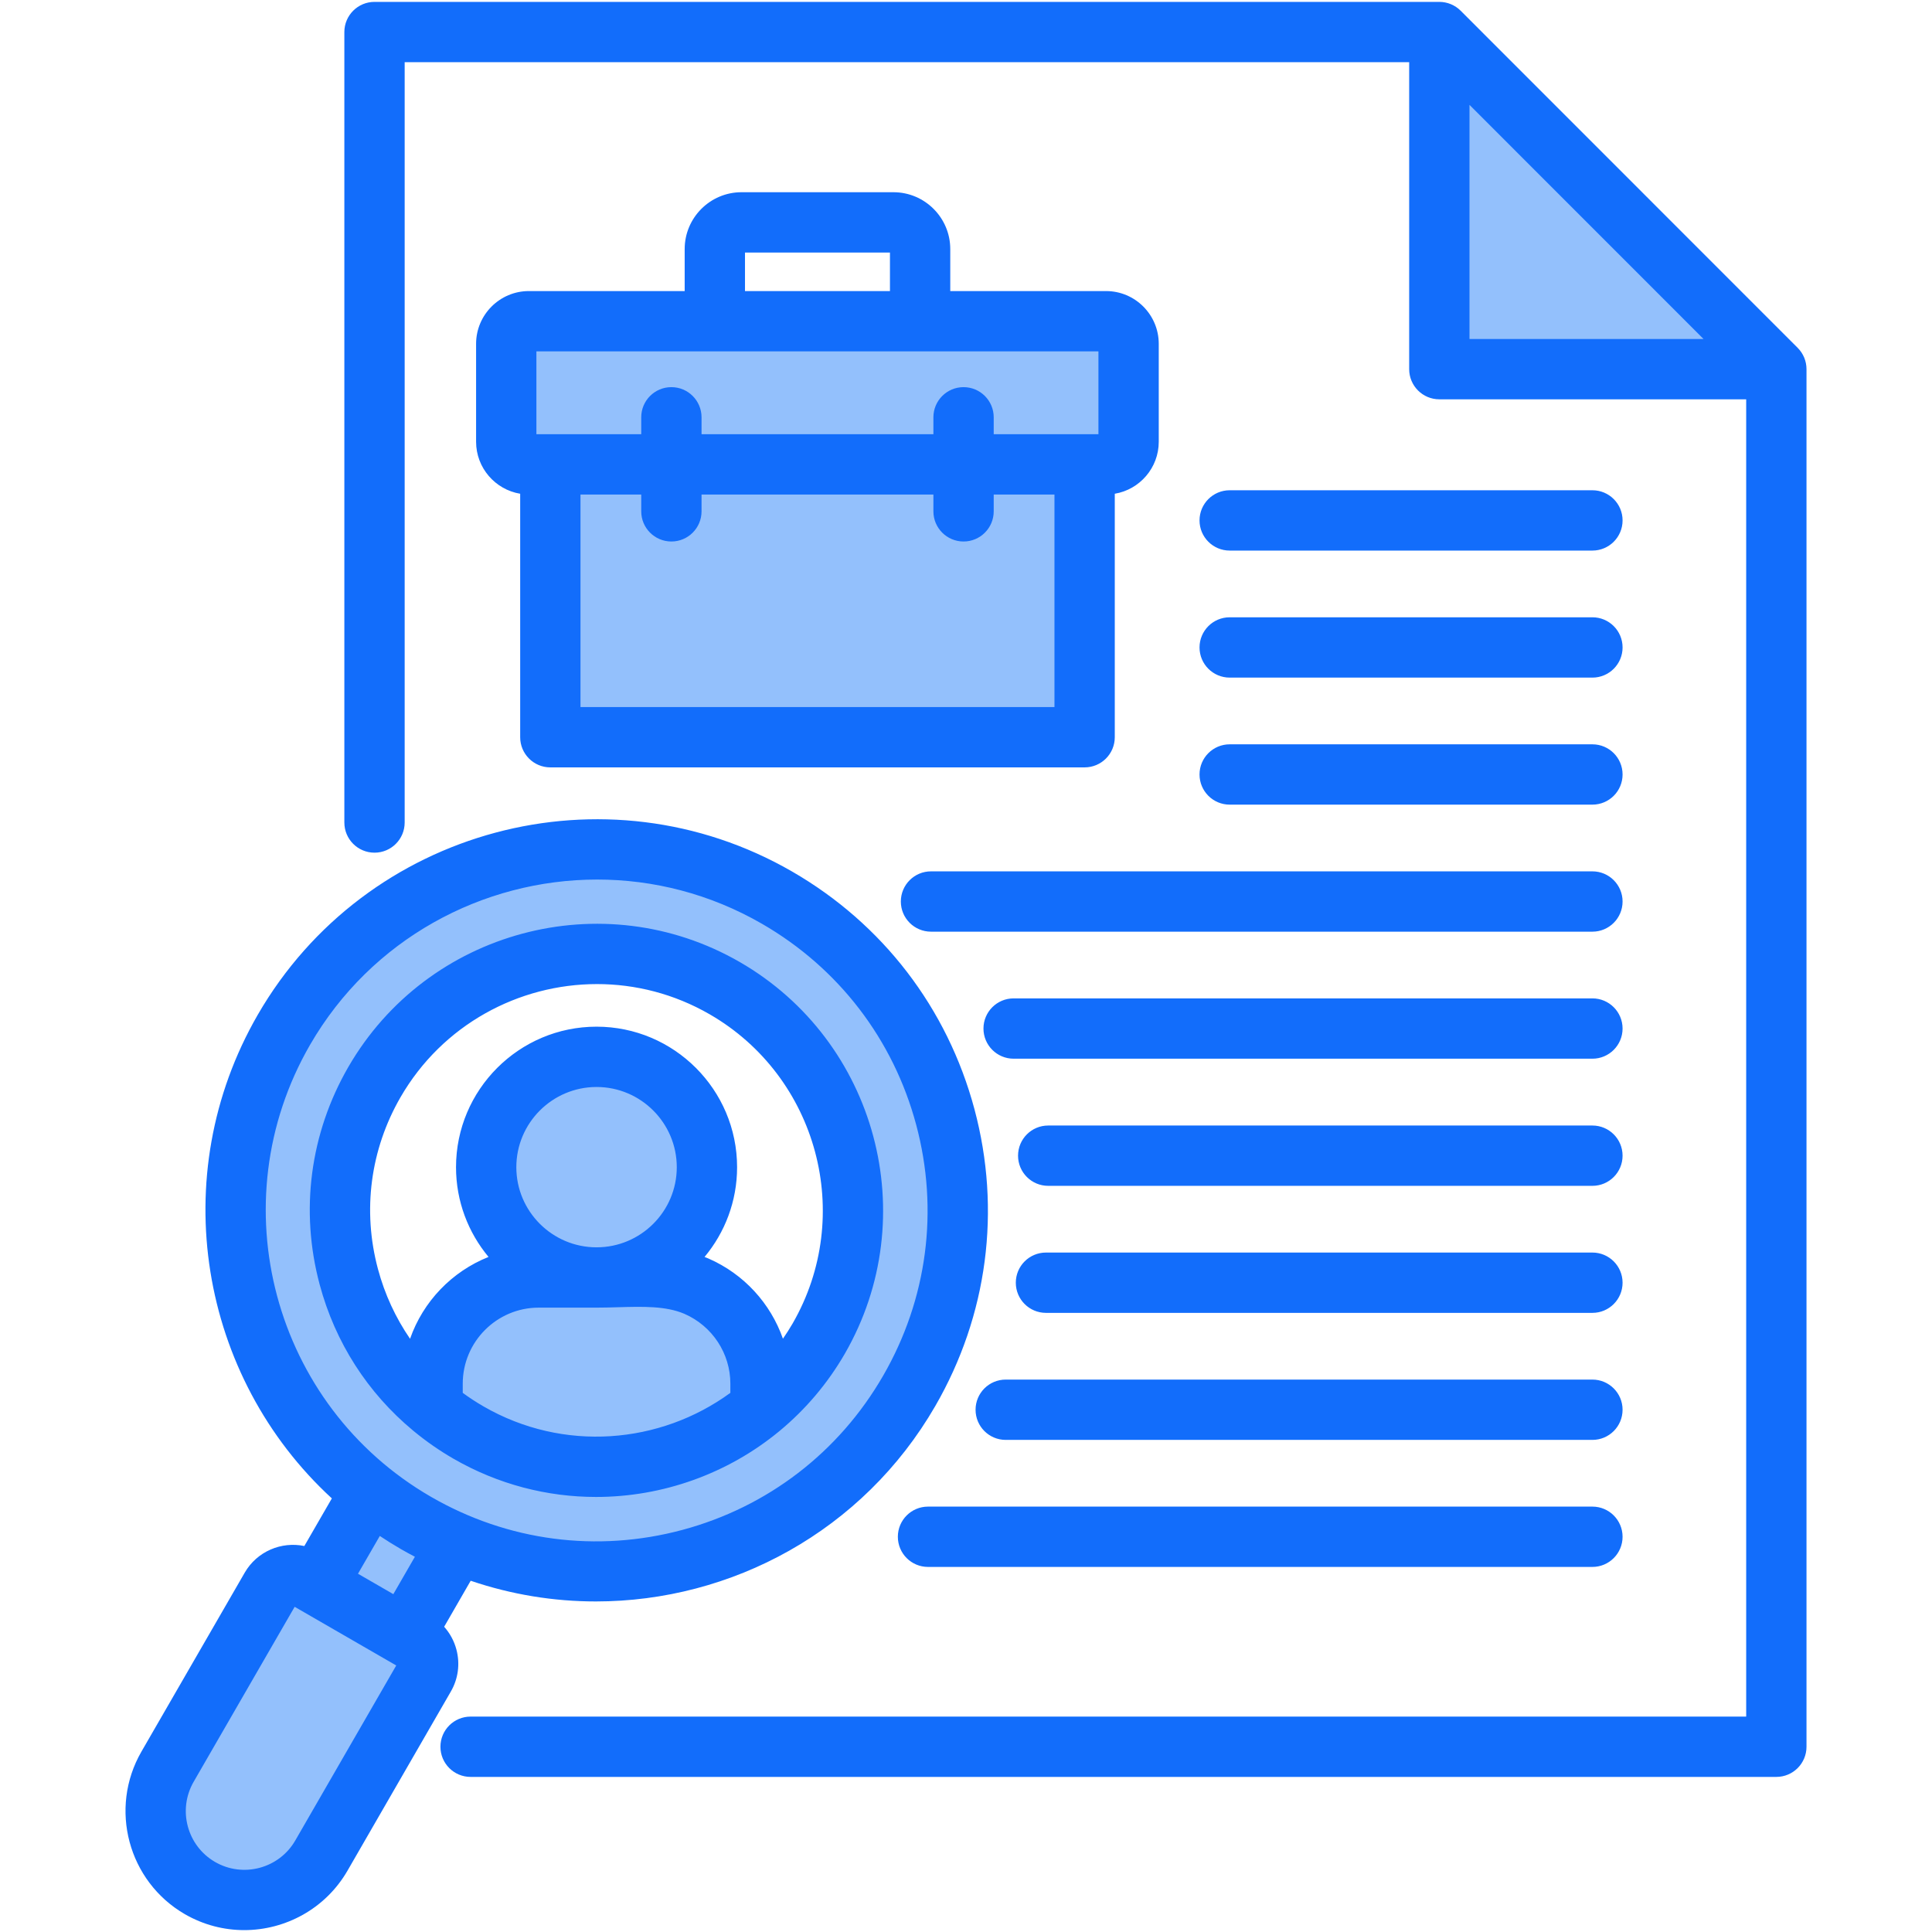
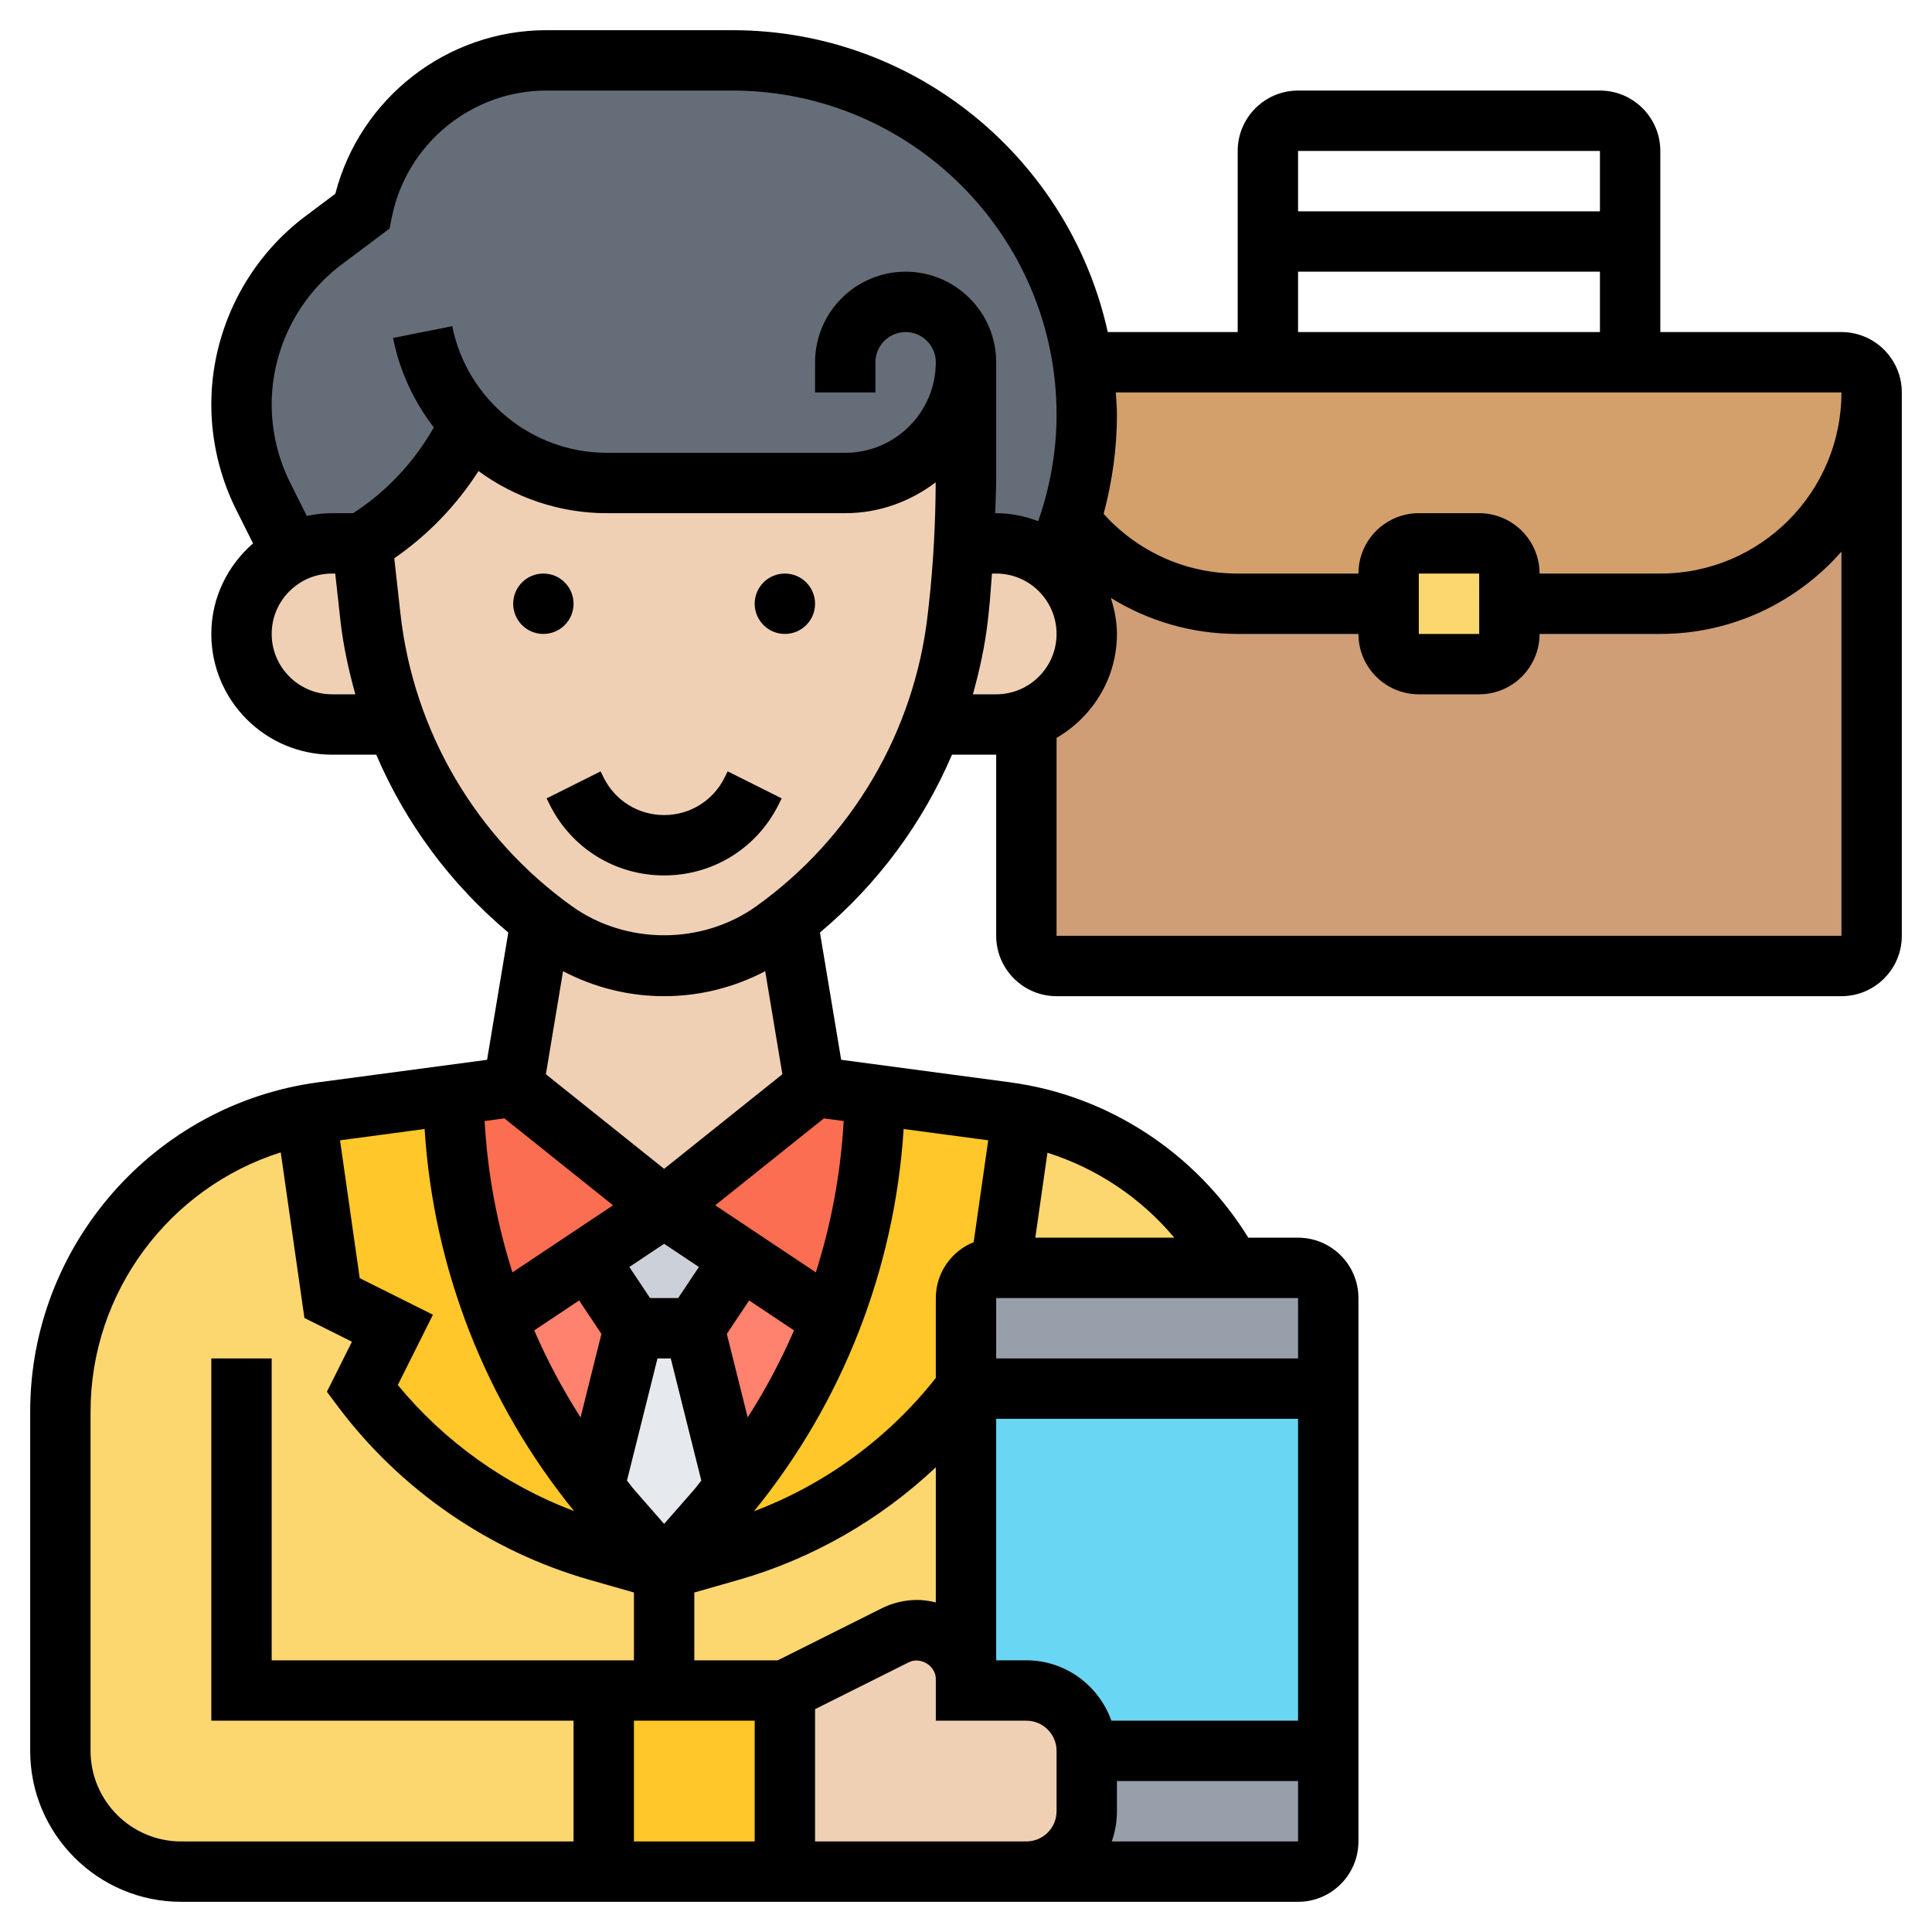
- <svg xmlns="http://www.w3.org/2000/svg" class="h-5 w-5" id="Layer_1" enable-background="new 0 0 512 512" viewBox="0 0 512 512">
+ <svg xmlns="http://www.w3.org/2000/svg" class="h-5 w-5" id="_x33_0" enable-background="new 0 0 64 64" height="512" viewBox="0 0 64 64" width="512">
  <g>
-     <path clip-rule="evenodd" d="m472 96.884h-89.836v-89.836z" fill="#93c0fc" fill-rule="evenodd" />
+     <g>
+       <g>
+         <path d="m32 12c0 2.21-1.79 4-4 4h-7.9c-1.76 0-3.38-.74-4.52-1.95-.72 1.5-1.82 2.78-3.21 3.7l-.37.25h-1c-.48 0-.94.12-1.34.32l-.94-1.89c-.47-.94-.72-1.98-.72-3.03 0-1.07.25-2.11.72-3.04.46-.93 1.14-1.76 2-2.4l1.28-.96c.29-1.46 1.07-2.7 2.15-3.59 1.09-.89 2.47-1.41 3.95-1.41h6.16c5.89 0 10.77 4.35 11.61 10 .09.57.13 1.15.13 1.74 0 1.2-.18 2.39-.54 3.53-.09.28-.19.56-.3.83l-.24.6c-.52-.44-1.19-.7-1.92-.7h-1.06c.04-.72.06-1.44.06-2.17z" fill="#656d78" />
+       </g>
+       <g>
+         <path d="m24.33 49.3v.01c-.2.24-.4.48-.6.71l-1.73 1.98-1.73-1.98c-.2-.23-.4-.47-.6-.71 0 0 0 0 0-.01l1.33-5.3h2z" fill="#e6e9ed" />
+       </g>
+       <g>
+         <path d="m24.54 41.69-1.54 2.31h-2l-1.54-2.31 2.54-1.69z" fill="#ccd1d9" />
+       </g>
+       <g>
+         <path d="m24.54 41.69 3.02 2.01c-.78 2.01-1.87 3.91-3.23 5.6l-1.33-5.3z" fill="#ff826e" />
+       </g>
+       <g>
+         <path d="m19.46 41.69 1.54 2.31-1.33 5.3c-1.36-1.69-2.45-3.59-3.23-5.6z" fill="#ff826e" />
+       </g>
+       <g>
+         <path d="m27 36 2 .27c-.03 2.56-.53 5.08-1.44 7.43l-3.02-2.01-2.54-1.69z" fill="#fc6e51" />
+       </g>
+       <g>
+         <path d="m22 40-2.54 1.69-3.02 2.01c-.91-2.35-1.4-4.87-1.44-7.43l2-.27z" fill="#fc6e51" />
+       </g>
+       <g>
+         <path d="m40.8 42h-7.66l.73-5.07c3.02.58 5.53 2.48 6.93 5.07z" fill="#fcd770" />
+       </g>
+       <g>
+         <path d="m24.19 51.37-2.19.63-2.19-.63c-1.56-.45-3.03-1.14-4.34-2.04-1.32-.91-2.49-2.03-3.47-3.33l1-2-2-1-.87-6.07c-4.69.9-8.13 5-8.13 9.83v11.24c0 2.21 1.79 4 4 4h14v-6h2 4l3.66-1.83c.22-.11.47-.17.72-.17.9 0 1.62.72 1.62 1.62v-9.62c-1.95 2.6-4.69 4.48-7.81 5.37z" fill="#fcd770" />
+       </g>
+       <g>
+         <path d="m26 56v6h-6v-6h2z" fill="#ffc729" />
+       </g>
+       <g>
+         <path d="m33.87 36.93-.73 5.07h-.14c-.55 0-1 .45-1 1v3c-1.95 2.6-4.69 4.48-7.81 5.37l-2.19.63 1.73-1.98c.2-.23.4-.47.6-.71 0 0 0 0 0-.01 1.36-1.69 2.45-3.59 3.23-5.6.91-2.35 1.41-4.87 1.44-7.43l4.32.57c.18.02.37.05.55.09z" fill="#ffc729" />
+       </g>
+       <g>
+         <path d="m20.27 50.02 1.73 1.98-2.19-.63c-1.56-.45-3.03-1.14-4.34-2.04-1.32-.91-2.49-2.03-3.47-3.33l1-2-2-1-.87-6.07c.18-.03.36-.06.55-.09l4.32-.57c.04 2.56.53 5.08 1.44 7.43.78 2.01 1.87 3.91 3.23 5.6v.01c.2.24.4.48.6.71z" fill="#ffc729" />
+       </g>
+       <g>
+         <path d="m44 58v3c0 .55-.45 1-1 1h-9c1.1 0 2-.9 2-2v-2z" fill="#969faa" />
+       </g>
+       <g>
+         <path d="m44 43v3h-12v-3c0-.55.45-1 1-1h.14 7.66 2.2c.55 0 1 .45 1 1z" fill="#969faa" />
+       </g>
+       <g>
+         <path d="m44 46v12h-8c0-1.1-.9-2-2-2h-2v-.38-9.62z" fill="#69d6f4" />
+       </g>
+       <g>
+         <path d="m62 13v18c0 .55-.45 1-1 1h-26c-.55 0-1-.45-1-1v-7.17-.01c.43-.14.81-.39 1.12-.7.54-.54.88-1.29.88-2.12 0-.93-.42-1.76-1.08-2.3l.24-.6c.11-.27.21-.55.3-.83 1.28 1.66 3.28 2.73 5.54 2.73h5v1c0 .55.45 1 1 1h2c.55 0 1-.45 1-1v-1h5c3.87 0 7-3.13 7-7z" fill="#cf9e76" />
+       </g>
+       <g>
+         <path d="m61 12c.55 0 1 .45 1 1 0 3.87-3.13 7-7 7h-5v-1c0-.55-.45-1-1-1h-2c-.55 0-1 .45-1 1v1h-5c-2.26 0-4.26-1.07-5.54-2.73.36-1.14.54-2.33.54-3.53 0-.59-.04-1.17-.13-1.74h6.13 12z" fill="#d3a06c" />
+       </g>
+       <g>
+         <path d="m50 20v1c0 .55-.45 1-1 1h-2c-.55 0-1-.45-1-1v-1-1c0-.55.45-1 1-1h2c.55 0 1 .45 1 1z" fill="#fcd770" />
+       </g>
+       <g>
+         <path d="m36 58v2c0 1.1-.9 2-2 2h-8v-6l3.66-1.83c.22-.11.47-.17.72-.17.9 0 1.62.72 1.62 1.62v.38h2c1.1 0 2 .9 2 2z" fill="#f0d0b4" />
+       </g>
+       <g>
+         <path d="m34.92 18.7c.66.54 1.08 1.37 1.08 2.3 0 .83-.34 1.58-.88 2.12-.31.31-.69.56-1.12.7-.31.12-.65.18-1 .18h-2.12c.43-1.14.71-2.33.85-3.56l.03-.28c.08-.72.14-1.44.18-2.16h1.06c.73 0 1.4.26 1.92.7z" fill="#f0d0b4" />
+       </g>
+       <g>
+         <path d="m32 12v3.83c0 .73-.02 1.45-.06 2.17s-.1 1.44-.18 2.16l-.03.28c-.14 1.23-.42 2.42-.85 3.56-.3.8-.66 1.56-1.09 2.29-.95 1.61-2.2 3.05-3.71 4.21-.15.12-.3.23-.45.34-1.06.75-2.33 1.16-3.63 1.16s-2.57-.41-3.63-1.16c-.15-.11-.3-.22-.45-.34-2.19-1.69-3.84-3.95-4.8-6.5-.43-1.14-.71-2.33-.85-3.56l-.27-2.44.37-.25c1.39-.92 2.49-2.2 3.21-3.7 1.14 1.21 2.76 1.95 4.52 1.95h7.9c2.21 0 4-1.79 4-4z" fill="#f0d0b4" />
+       </g>
+       <g>
+         <path d="m26.08 30.5.92 5.5-5 4-5-4 .92-5.5c.15.12.3.23.45.34 1.06.75 2.33 1.16 3.63 1.16s2.57-.41 3.63-1.16c.15-.11.3-.22.45-.34z" fill="#f0d0b4" />
+       </g>
+       <g>
+         <path d="m13.12 24h-2.12c-.83 0-1.58-.34-2.12-.88s-.88-1.29-.88-2.12c0-1.18.67-2.19 1.66-2.68.4-.2.86-.32 1.34-.32h1l.27 2.44c.14 1.23.42 2.42.85 3.56z" fill="#f0d0b4" />
+       </g>
+     </g>
+     <g>
+       <circle cx="18" cy="20" r="1" />
+       <circle cx="26" cy="20" r="1" />
+       <path d="m24 25.764c-.381.762-1.147 1.236-2 1.236s-1.619-.474-2-1.236l-.105-.211-1.789.895.105.21c.722 1.445 2.174 2.342 3.789 2.342s3.067-.897 3.789-2.342l.105-.211-1.789-.895z" />
+       <path d="m61 11h-6v-6c0-1.103-.897-2-2-2h-10c-1.103 0-2 .897-2 2v6h-4.304c-1.258-5.711-6.352-10-12.435-10h-6.162c-3.298 0-6.177 2.256-6.991 5.419l-.991.743c-1.952 1.464-3.117 3.795-3.117 6.234 0 1.204.284 2.41.822 3.485l.56 1.119c-.84.734-1.382 1.8-1.382 3 0 2.206 1.794 4 4 4h1.464c.97 2.268 2.463 4.288 4.374 5.891l-.703 4.216-5.588.745c-5.443.725-9.547 5.413-9.547 10.903v11.245c0 2.757 2.243 5 5 5h37c1.103 0 2-.897 2-2v-18c0-1.103-.897-2-2-2h-1.648c-1.726-2.796-4.625-4.712-7.899-5.148l-5.588-.745-.703-4.216c1.911-1.603 3.404-3.623 4.374-5.891h1.464v6c0 1.103.897 2 2 2h26c1.103 0 2-.897 2-2v-18c0-1.103-.897-2-2-2zm-8-6v2h-10v-2zm-10 4h10v2h-10zm18 4c0 3.309-2.691 6-6 6h-4c0-1.103-.897-2-2-2h-2c-1.103 0-2 .897-2 2h-4c-1.714 0-3.304-.719-4.441-1.978.286-1.069.441-2.166.441-3.283 0-.25-.023-.493-.037-.739zm-11.999 8h-2.001v-2h2zm-39.39-5.013c-.4-.799-.611-1.695-.611-2.591 0-1.813.866-3.546 2.316-4.634l1.589-1.191.075-.375c.487-2.431 2.639-4.196 5.119-4.196h6.162c5.922 0 10.739 4.817 10.739 10.739 0 1.208-.212 2.389-.608 3.525-.435-.163-.901-.264-1.392-.264h-.033c.012-.391.033-.782.033-1.171v-3.829c0-1.654-1.346-3-3-3s-3 1.346-3 3v1h2v-1c0-.551.448-1 1-1s1 .449 1 1c0 1.654-1.346 3-3 3h-7.901c-2.479 0-4.632-1.765-5.118-4.196l-1.961.392c.221 1.107.696 2.111 1.351 2.964-.63 1.101-1.495 2.055-2.556 2.762l-.118.078h-.697c-.287 0-.566.033-.837.091zm1.389 7.013c-1.103 0-2-.897-2-2s.897-2 2-2h.105l.171 1.549c.093.836.273 1.651.495 2.451zm14.348 9.172.569 3.414-3.917 3.133-3.917-3.133.569-3.414c1.03.539 2.168.828 3.348.828s2.318-.289 3.348-.828zm11.468 24.828c-.414-1.161-1.514-2-2.816-2h-1v-8h10v10zm-24.9-14.66-.652-4.566 2.802-.374c.292 4.629 2.022 9.055 4.952 12.657-2.268-.855-4.299-2.303-5.84-4.177l1.164-2.328zm10.304 2.66 1.012 4.047c-.087.103-.163.213-.252.315l-.98 1.119-.979-1.119c-.089-.102-.165-.212-.252-.315l1.011-4.047zm-3.036-1.921.739 1.108-.691 2.766c-.59-.92-1.101-1.884-1.535-2.882zm5.816 13.921v4h-4v-4zm.764-2h-2.764v-2.246l1.467-.419c2.443-.698 4.691-1.993 6.533-3.729v4.476c-.199-.049-.404-.082-.618-.082-.404 0-.81.096-1.171.276zm6.49-13.852c-.734.296-1.254 1.013-1.254 1.852v2.645c-1.563 1.985-3.66 3.526-6.021 4.416 2.932-3.603 4.662-8.03 4.955-12.661l2.802.374zm-7.486 5.805-.691-2.766.739-1.108 1.487.992c-.433.998-.944 1.962-1.535 2.882zm-2.303-3.953h-.93l-.687-1.03 1.152-.768 1.152.768zm-5.756-5.952 3.599 2.879-3.333 2.222c-.515-1.618-.825-3.3-.922-5.014zm-13.709 20.952v-11.245c0-3.967 2.621-7.418 6.3-8.581l.784 5.485 1.574.787-.829 1.658.371.496c2.064 2.753 5.023 4.79 8.333 5.735l1.467.419v2.246h-12v-10h-2v12h12v4h-13c-1.654 0-3-1.346-3-3zm32 2c0 .551-.448 1-1 1h-7v-4.382l3.105-1.553c.39-.194.895.117.895.553v1.382h3c.552 0 1 .449 1 1zm1.829 1c.11-.313.171-.649.171-1v-1h6v2zm6.171-16h-10v-2h10zm-4.1-4h-4.604l.402-2.814c1.64.519 3.099 1.496 4.202 2.814zm-10.952-3.865c-.096 1.713-.407 3.395-.922 5.014l-3.333-2.222 3.599-2.879zm2.787-16.808c-.433 3.889-2.506 7.423-5.688 9.697-1.789 1.277-4.305 1.278-6.094 0-3.183-2.273-5.256-5.807-5.688-9.696l-.204-1.834c1.115-.77 2.062-1.754 2.79-2.889 1.203.878 2.676 1.395 4.248 1.395h7.901c1.128 0 2.158-.39 2.996-1.022-.005 1.354-.079 2.722-.229 4.069zm1.494 2.673c.221-.801.402-1.615.495-2.451l.031-.281c.046-.42.071-.845.105-1.268h.14c1.103 0 2 .897 2 2s-.897 2-2 2zm28.771 8h-26v-6.556c1.19-.694 2-1.97 2-3.444 0-.419-.083-.815-.202-1.194 1.244.77 2.687 1.194 4.202 1.194h4c0 1.103.897 2 2 2h2c1.103 0 2-.897 2-2h4c2.39 0 4.533-1.059 6-2.726z" />
+     </g>
  </g>
-   <g>
-     <path clip-rule="evenodd" d="m145.182 114.527h142.451v80.474h-142.451z" fill="#93c0fc" fill-rule="evenodd" />
-   </g>
-   <g>
-     <path clip-rule="evenodd" d="m139.463 122.267h153.862c3.329 0 6.033-2.703 6.033-6.033v-26.094c0-3.301-2.703-6.004-6.033-6.004h-153.862c-3.301 0-6.005 2.703-6.005 6.004v26.094c0 3.329 2.703 6.033 6.005 6.033z" fill="#93c0fc" fill-rule="evenodd" />
-   </g>
-   <g>
-     <path clip-rule="evenodd" d="m79.516 388.059h60.391v26.952h-60.391z" fill="#93c0fc" fill-rule="evenodd" transform="matrix(.5 -.866 .866 .5 -292.828 295.569)" />
-   </g>
-   <g>
-     <path clip-rule="evenodd" d="m205.65 237.8c-46.04-26.58-104.89-10.82-131.47 35.23-26.57 46.01-10.81 104.89 35.23 131.44 46.02 26.57 104.89 10.81 131.47-35.2 26.55-46.05 10.78-104.89-35.23-131.47zm11.1 117.52c-18.9 32.7-60.73 43.91-93.42 25.04-32.7-18.89-43.91-60.72-25.02-93.42 18.87-32.69 60.7-43.91 93.4-25.01 32.69 18.87 43.91 60.7 25.04 93.39z" fill="#93c0fc" fill-rule="evenodd" />
-   </g>
-   <g>
-     <path clip-rule="evenodd" d="m51.818 501.814c-11.269-6.516-15.167-21.086-8.679-32.355l27.574-47.721c1.85-3.244 6.033-4.382 9.277-2.504l29.253 16.874c3.216 1.878 4.354 6.061 2.475 9.305l-27.545 47.721c-6.517 11.269-21.087 15.168-32.355 8.68z" fill="#93c0fc" fill-rule="evenodd" />
-   </g>
-   <g>
-     <path clip-rule="evenodd" d="m142.081 339.045h15.452c8.793 0 18.325-1.28 26.635 2.333 10.017 4.354 17.074 14.37 17.074 25.952v6.403c-21.399 17.757-52.416 21.342-77.913 6.63-3.415-1.992-6.602-4.211-9.533-6.659v-6.374c-.001-15.565 12.747-28.285 28.285-28.285z" fill="#93c0fc" fill-rule="evenodd" />
-   </g>
-   <g>
-     <path clip-rule="evenodd" d="m157.532 280.198c16.22 0 29.395 13.175 29.395 29.424s-13.175 29.424-29.395 29.424c-16.249 0-29.424-13.175-29.424-29.424s13.176-29.424 29.424-29.424z" fill="#93c0fc" fill-rule="evenodd" />
-   </g>
-   <path d="m476.4 92.18-89.31-89.338c-1.499-1.5-3.532-2.342-5.651-2.342h-282.189c-4.414 0-7.992 3.578-7.992 7.992v209.484c0 4.414 3.578 7.992 7.992 7.992s7.992-3.578 7.992-7.992v-201.493h266.205v81.347c0 4.414 3.578 7.992 7.992 7.992h81.319v349.093h-338.046c-4.414 0-7.992 3.578-7.992 7.992s3.578 7.992 7.992 7.992h346.037c4.414 0 7.992-3.578 7.992-7.992v-365.077c0-2.119-.842-4.151-2.341-5.65zm-86.97-2.342v-62.048l62.029 62.049h-62.029zm-152.663-38.898h-40.257c-8.307 0-15.063 6.758-15.063 15.064v11.132h-41.289c-7.714 0-13.989 6.276-13.989 13.989v25.941c0 6.927 5.066 12.679 11.685 13.783v64.523c0 4.414 3.578 7.992 7.992 7.992h141.589c4.414 0 7.992-3.578 7.992-7.992v-64.524c6.603-1.107 11.655-6.857 11.655-13.782v-25.941c0-7.714-6.263-13.989-13.961-13.989h-41.291v-11.132c0-8.306-6.757-15.064-15.063-15.064zm-39.337 15.983h38.417v10.213h-38.417zm82.011 120.458h-125.605v-56.325h16.097v4.455c0 4.414 3.578 7.992 7.991 7.992 4.414 0 7.992-3.578 7.992-7.992v-4.455h61.444v4.455c0 4.414 3.578 7.992 7.992 7.992s7.992-3.578 7.992-7.992v-4.455h16.098v56.325zm11.656-94.261v21.953h-27.753v-4.484c0-4.414-3.578-7.992-7.992-7.992s-7.992 3.578-7.992 7.992v4.484h-61.444v-4.484c0-4.414-3.578-7.992-7.992-7.992s-7.991 3.578-7.991 7.992v4.484h-27.781v-21.953zm-44.373 137.798h175.282c4.414 0 7.992 3.578 7.992 7.992s-3.578 7.992-7.992 7.992h-175.282c-4.414 0-7.992-3.578-7.992-7.992s3.578-7.992 7.992-7.992zm183.274 41.656c0 4.414-3.578 7.992-7.992 7.992h-153.385c-4.414 0-7.992-3.578-7.992-7.992s3.578-7.992 7.992-7.992h153.386c4.413.001 7.991 3.579 7.991 7.992zm-112.111-134.658c0-4.414 3.578-7.992 7.992-7.992h96.128c4.414 0 7.992 3.578 7.992 7.992s-3.578 7.992-7.992 7.992h-96.128c-4.415 0-7.992-3.578-7.992-7.992zm0 33.665c0-4.414 3.578-7.992 7.992-7.992h96.128c4.414 0 7.992 3.578 7.992 7.992s-3.578 7.992-7.992 7.992h-96.128c-4.415 0-7.992-3.578-7.992-7.992zm0 33.664c0-4.414 3.578-7.992 7.992-7.992h96.128c4.414 0 7.992 3.578 7.992 7.992s-3.578 7.992-7.992 7.992h-96.128c-4.415 0-7.992-3.578-7.992-7.992zm112.111 168.352c0 4.414-3.578 7.992-7.992 7.992h-155.479c-4.414 0-7.992-3.578-7.992-7.992s3.578-7.992 7.992-7.992h155.479c4.414 0 7.992 3.578 7.992 7.992zm0 33.663c0 4.414-3.578 7.992-7.992 7.992h-176.074c-4.414 0-7.992-3.578-7.992-7.992s3.578-7.992 7.992-7.992h176.075c4.413.001 7.991 3.579 7.991 7.992zm0-100.993c0 4.414-3.578 7.992-7.992 7.992h-144.22c-4.414 0-7.992-3.578-7.992-7.992s3.578-7.992 7.992-7.992h144.221c4.413.001 7.991 3.579 7.991 7.992zm0 33.665c0 4.414-3.578 7.992-7.992 7.992h-144.814c-4.414 0-7.992-3.578-7.992-7.992s3.578-7.992 7.992-7.992h144.814c4.414 0 7.992 3.578 7.992 7.992zm-309.043 97.216c-.604-2.282-1.726-4.332-3.25-6.041l7.032-12.193c10.858 3.694 22.064 5.487 33.185 5.486 35.854-.003 70.777-18.596 89.953-51.814 13.847-23.974 17.527-51.91 10.361-78.66-7.167-26.752-24.324-49.111-48.31-62.956h.001c-49.498-28.572-113.024-11.551-141.615 37.949-24.702 42.793-15.33 96.053 19.631 128.171l-7.289 12.621c-6.062-1.262-12.521 1.399-15.794 7.05l-27.384 47.443c-8.686 15.057-3.517 34.381 11.522 43.077.003.001.005.002.007.004 4.954 2.857 10.369 4.216 15.716 4.216 10.905 0 21.527-5.65 27.365-15.745l27.363-47.433c1.98-3.392 2.515-7.361 1.506-11.175zm-42.711 50.613c-4.288 7.419-13.822 9.966-21.252 5.678-7.412-4.29-9.957-13.821-5.672-21.247l26.766-46.371 26.923 15.545zm25.993-65.296-9.367-5.409 5.781-10.01c1.822 1.211 3.688 2.379 5.609 3.488 1.222.705 2.454 1.373 3.692 2.023zm-22.083-145.554c16.23-28.098 45.767-43.822 76.097-43.822 14.861 0 29.916 3.777 43.684 11.725h.001c20.286 11.71 34.798 30.622 40.86 53.249 6.062 22.625 2.95 46.253-8.764 66.531-11.71 20.288-30.619 34.799-53.239 40.86-22.623 6.063-46.253 2.949-66.541-8.764-41.872-24.17-56.271-77.904-32.098-119.779zm124.551 102.217c6.709-5.575 12.568-12.397 17.182-20.381 20.922-36.29 8.441-82.849-27.823-103.788 0 0-.001 0-.002-.001-36.258-20.923-82.805-8.443-103.763 27.822-10.14 17.573-12.833 38.044-7.582 57.641 4.113 15.356 12.735 28.717 24.716 38.663.077.066.154.131.234.195 3.25 2.676 6.731 5.116 10.451 7.261 11.929 6.893 24.972 10.169 37.853 10.169 17.586 0 34.863-6.116 48.586-17.459.05-.039.099-.08.148-.122zm-13.151-10.008c-18.606 13.6-44.247 15.829-65.444 3.578-1.904-1.098-3.727-2.297-5.478-3.574v-2.43c0-11.114 9.03-20.157 20.129-20.157h15.332c1.904 0 3.817-.055 5.667-.107 6.536-.188 12.706-.362 17.636 1.758 7.386 3.23 12.157 10.495 12.157 18.506v2.426zm-56.721-59.797c0-11.723 9.538-21.26 21.26-21.26 11.723 0 21.26 9.537 21.26 21.26 0 11.707-9.538 21.231-21.26 21.231s-21.26-9.524-21.26-21.231zm50.925 24.201c-.348-.149-.696-.282-1.045-.419 5.38-6.454 8.624-14.746 8.624-23.783 0-20.536-16.708-37.243-37.244-37.243s-37.243 16.708-37.243 37.243c0 9.035 3.241 17.325 8.619 23.778-9.698 3.857-17.34 11.797-20.8 21.693-3.824-5.561-6.714-11.794-8.513-18.509-4.145-15.475-2.019-31.639 5.986-45.512 11.11-19.224 31.32-29.982 52.071-29.982 10.159 0 20.452 2.581 29.86 8.009 28.636 16.535 38.491 53.303 21.971 81.955-.802 1.388-1.665 2.717-2.558 4.016-3.273-9.324-10.294-17.119-19.728-21.246z" fill="#126dfb" />
</svg>
